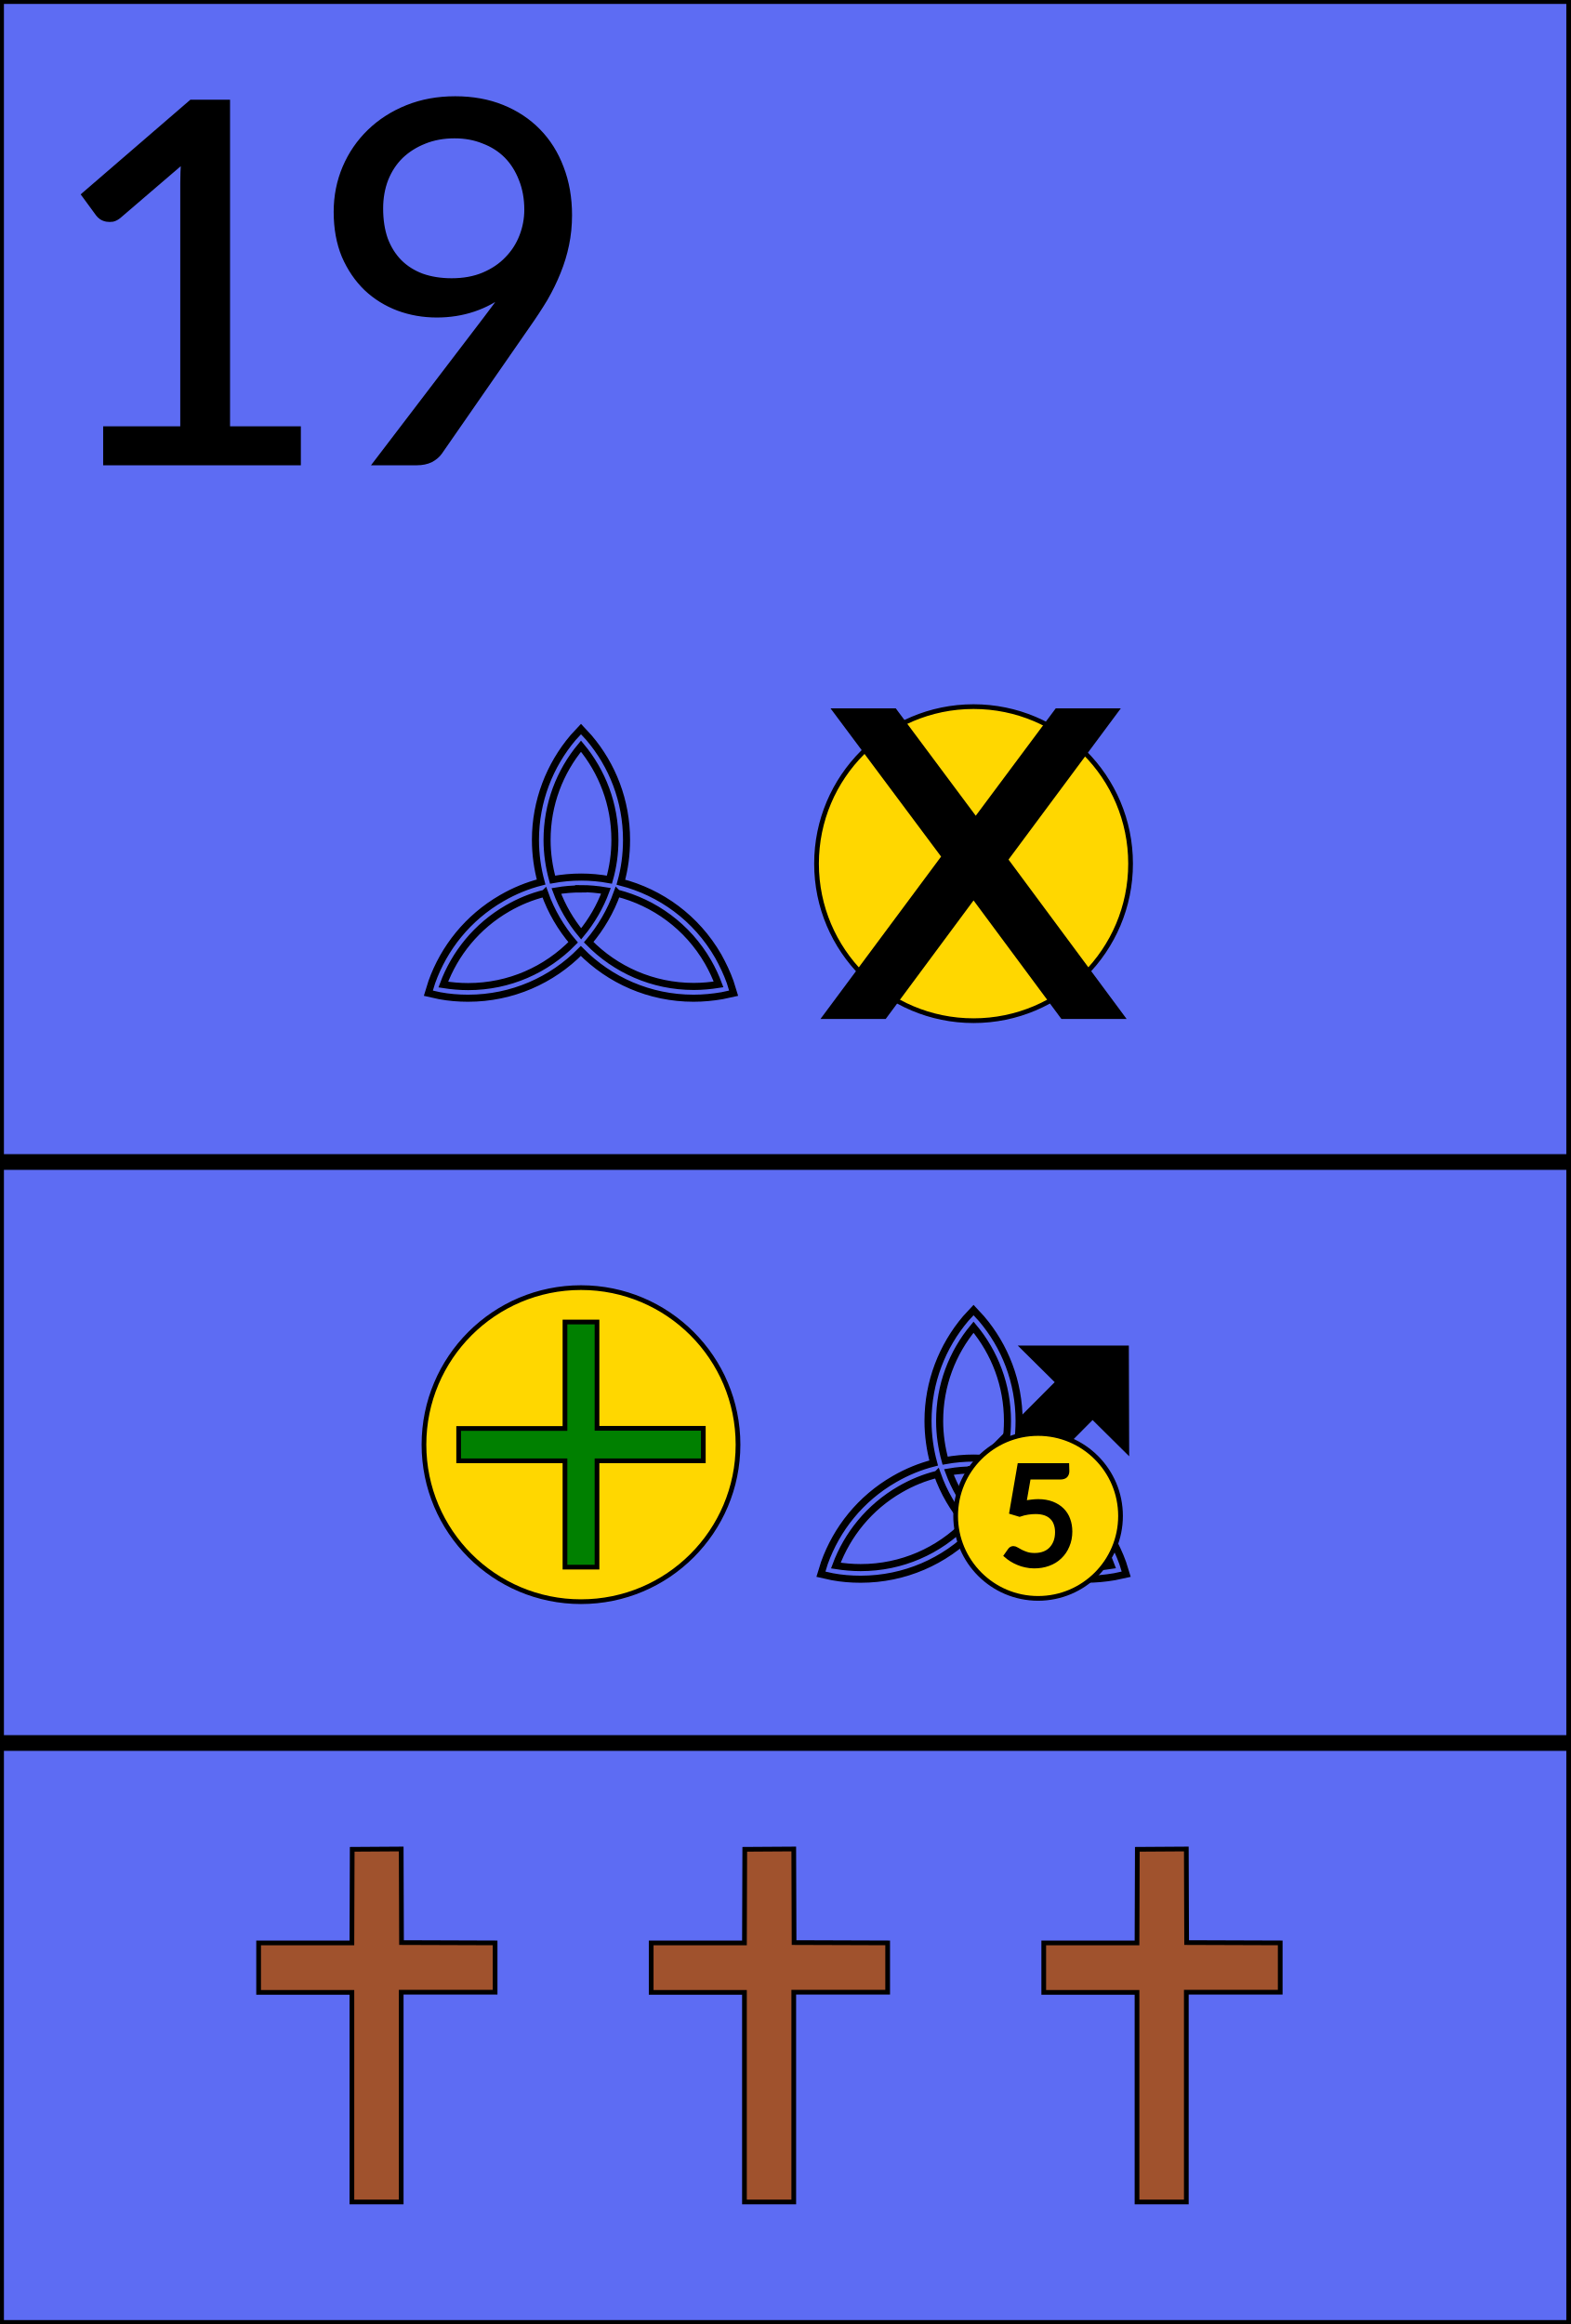
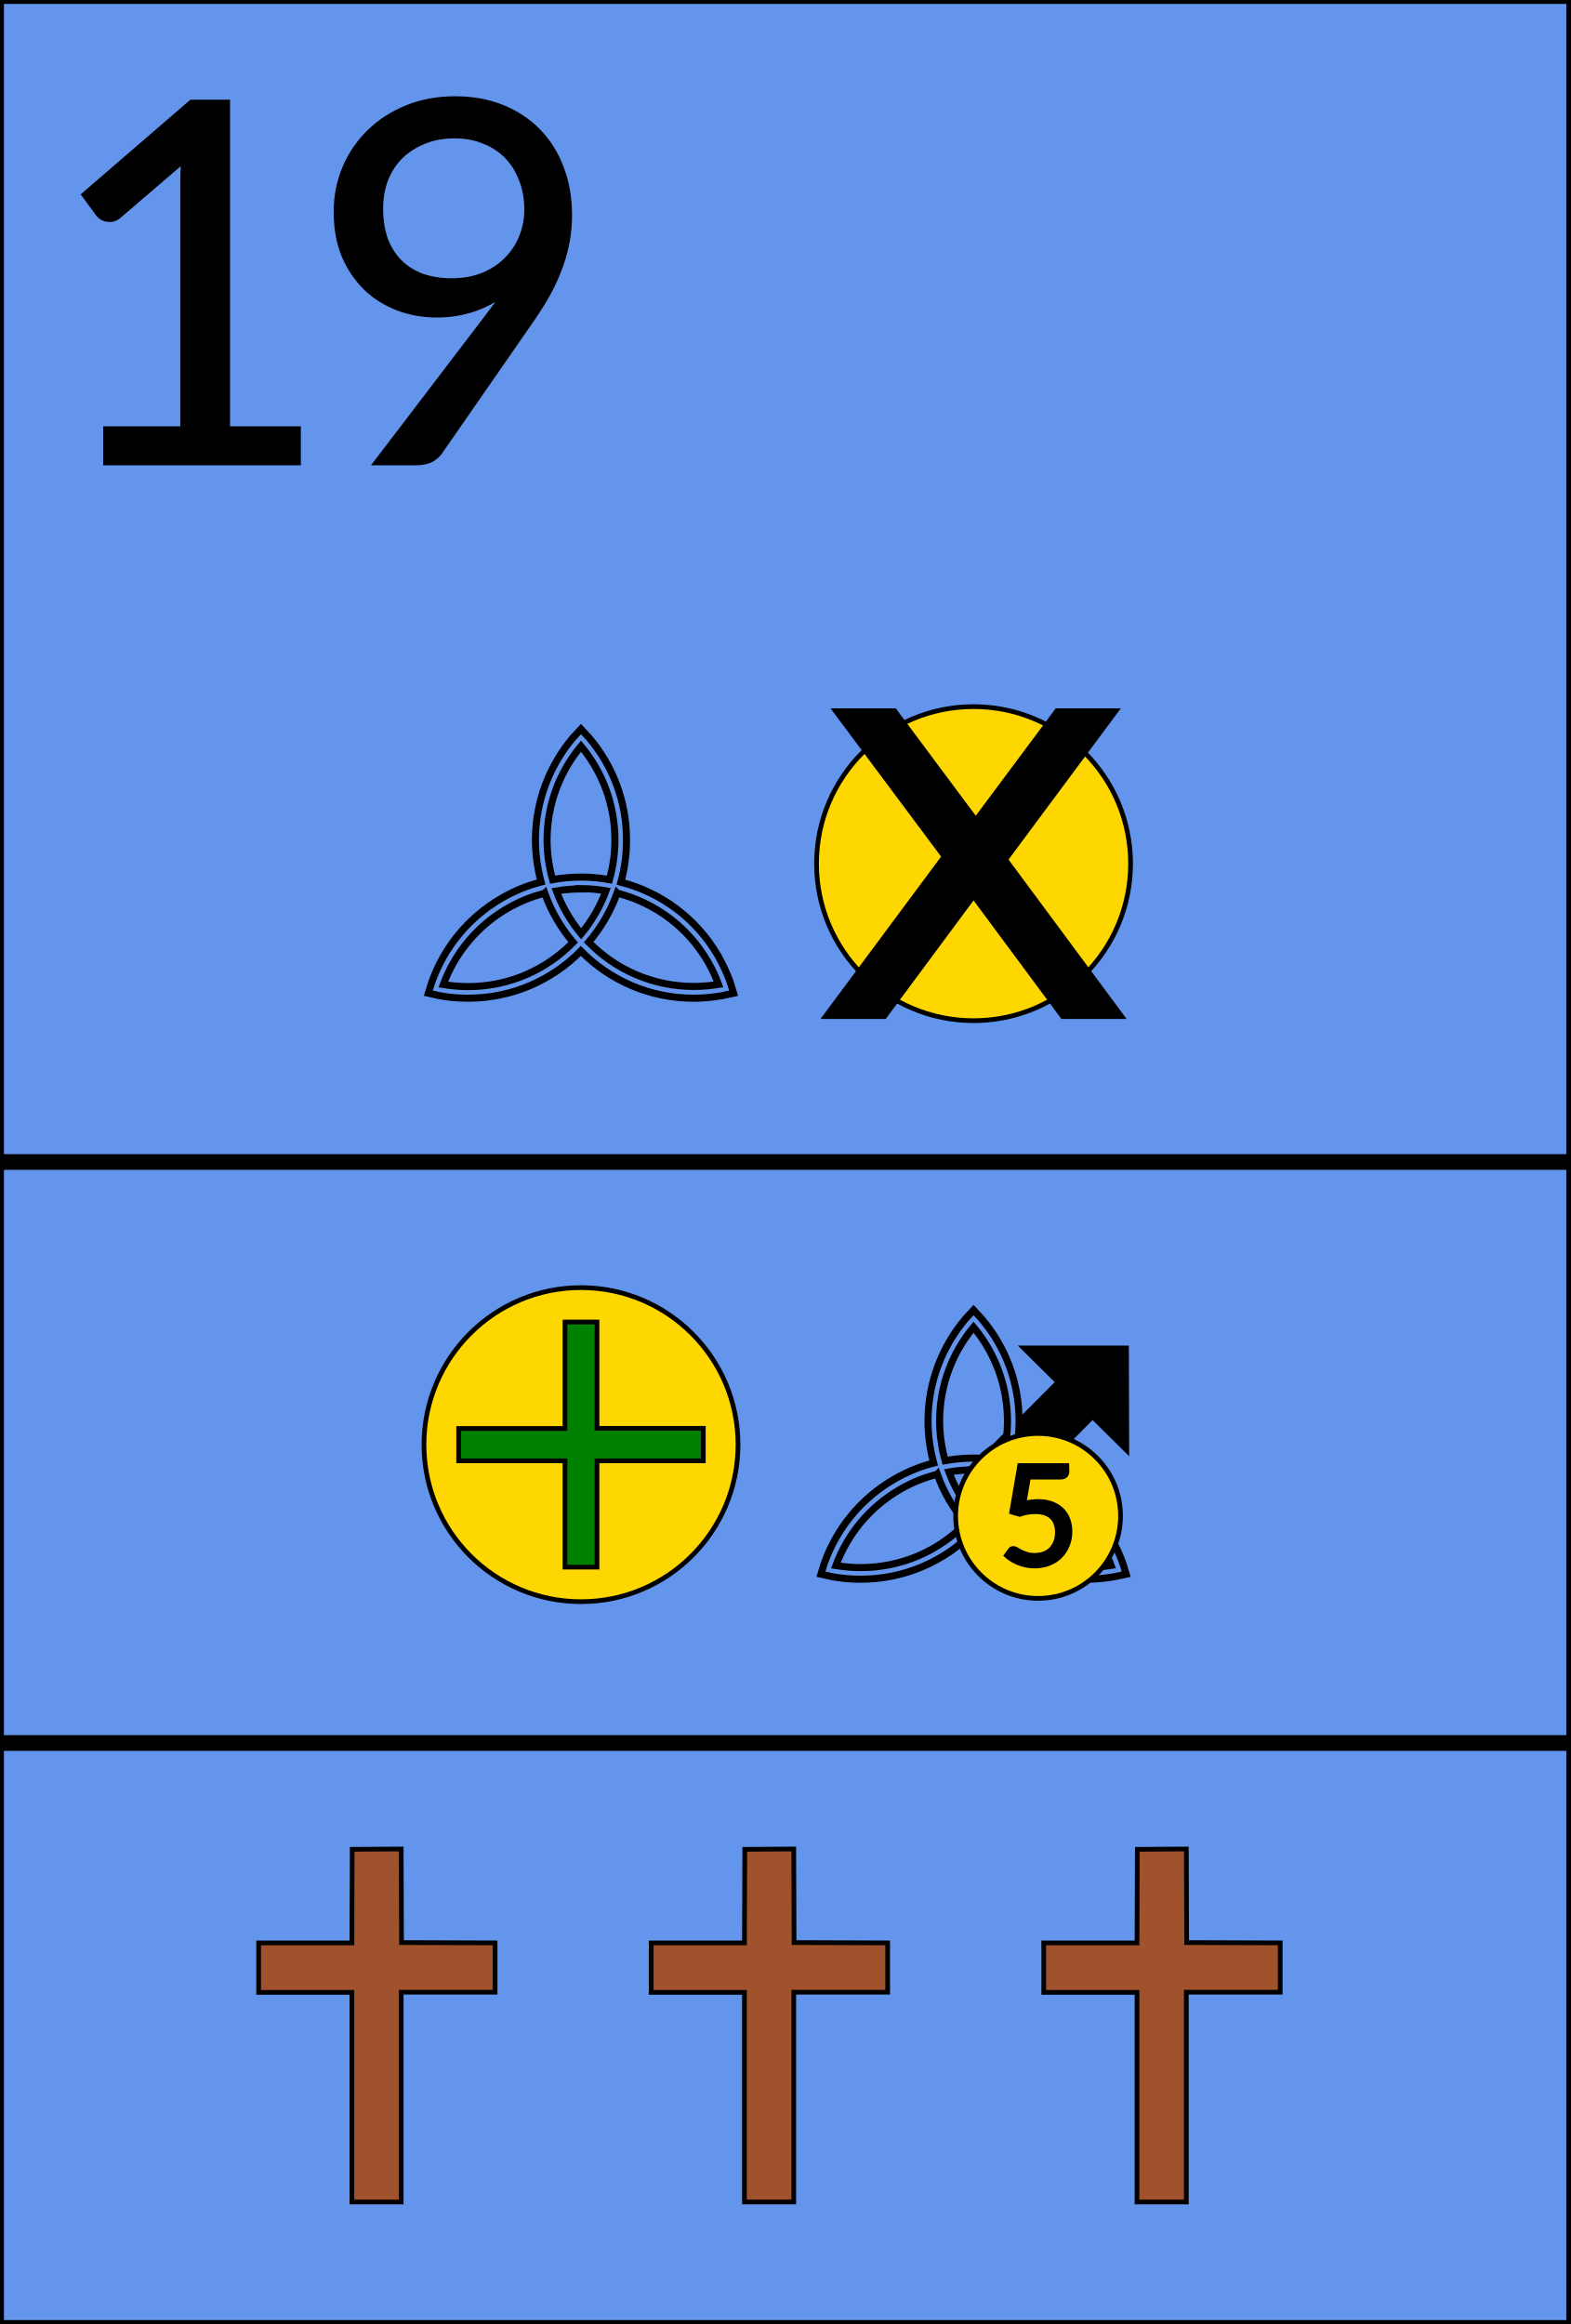
<svg xmlns="http://www.w3.org/2000/svg" height="148" width="100" viewbox="0 0 100 148">
-   <rect x="0" y="0" height="148" width="100" style="fill:#5d6cf3;stroke:#000000;stroke-width:0.5px" />
+   <rect x="0" y="0" height="148" width="100" style="fill:#6495ed;stroke:#000000;stroke-width:0.5px" />
  <line x1="0" y1="74" x2="100" y2="74" style="stroke:#000000;stroke-width:1px" />
  <line x1="0" y1="111" x2="100" y2="111" style="stroke:#000000;stroke-width:1px" />
  <g transform="translate(2,2)">
    <path d="m 4.72,25.30 H 9.63 V 9.66 q 0,-0.67 0.05,-1.42 L 5.60,11.74 Q 5.39,11.92 5.18,11.97 4.98,12.00 4.80,11.97 4.62,11.94 4.46,11.84 4.32,11.74 4.24,11.63 L 3.34,10.40 10.18,4.50 h 2.32 V 25.30 h 4.51 v 2.18 H 4.72 Z" style="fill:#000000;stroke:#000000;stroke-width:0.3px" />
  </g>
  <g transform="translate(19,2)">
    <path d="m 11.90,18.34 q 0.35,-0.46 0.66,-0.88 0.30,-0.42 0.58,-0.83 -0.88,0.70 -1.98,1.07 -1.10,0.37 -2.34,0.37 -1.30,0 -2.46,-0.43 Q 5.20,17.20 4.32,16.37 3.44,15.52 2.91,14.30 2.40,13.07 2.40,11.49 q 0,-1.50 0.56,-2.82 0.56,-1.31 1.57,-2.29 1.01,-0.98 2.40,-1.54 1.39,-0.56 3.06,-0.56 1.65,0 2.99,0.54 1.34,0.54 2.30,1.52 0.96,0.98 1.47,2.34 Q 17.28,10.05 17.28,11.70 q 0,0.99 -0.19,1.89 -0.18,0.88 -0.53,1.74 -0.34,0.85 -0.83,1.70 -0.50,0.83 -1.12,1.71 L 9.02,26.80 q -0.21,0.30 -0.59,0.50 -0.38,0.18 -0.88,0.18 H 4.93 Z m 2.64,-6.98 q 0,-1.07 -0.35,-1.94 -0.34,-0.88 -0.94,-1.49 -0.61,-0.61 -1.46,-0.93 -0.83,-0.34 -1.84,-0.34 -1.06,0 -1.92,0.35 -0.86,0.34 -1.49,0.94 -0.62,0.61 -0.96,1.46 Q 5.25,10.27 5.25,11.28 q 0,1.09 0.30,1.95 0.32,0.85 0.90,1.44 0.59,0.59 1.42,0.90 0.85,0.30 1.89,0.30 1.15,0 2.03,-0.37 0.90,-0.38 1.50,-1.01 0.61,-0.62 0.93,-1.44 0.32,-0.82 0.32,-1.70 z" style="fill:#000000;stroke:#000000;stroke-width:0.3px" />
  </g>
  <g transform="translate(27,43)">
-     <path d="m 10.0,4.52 c 1.35,1.62 2.16,3.70 2.16,5.97 0,0.88 -0.12,1.72 -0.35,2.53 -1.19,-0.22 -2.41,-0.22 -3.62,0 -0.22,-0.80 -0.35,-1.65 -0.35,-2.53 0,-2.27 0.81,-4.35 2.16,-5.97 z m -0.02,9.07 c 0.54,0 1.08,0.05 1.61,0.14 -0.37,1.0 -0.91,1.93 -1.58,2.74 -0.67,-0.81 -1.21,-1.73 -1.58,-2.73 0.52,-0.09 1.04,-0.13 1.56,-0.13 z m -2.29,0.29 c 0.41,1.16 1.03,2.21 1.81,3.13 -1.70,1.74 -4.06,2.82 -6.69,2.82 -0.54,0 -1.07,-0.05 -1.58,-0.13 0.73,-1.97 2.13,-3.72 4.09,-4.85 0.76,-0.44 1.55,-0.76 2.36,-0.96 z m 4.62,0 c 2.35,0.60 4.47,2.11 5.78,4.38 0.27,0.47 0.49,0.95 0.67,1.43 -0.51,0.08 -1.04,0.13 -1.58,0.13 -2.62,0 -4.99,-1.08 -6.69,-2.82 0.78,-0.92 1.40,-1.98 1.81,-3.13 z m 7.41,6.37 -0.22,-0.71 c -0.20,-0.56 -0.46,-1.11 -0.76,-1.65 -1.40,-2.43 -3.67,-4.06 -6.20,-4.71 0.24,-0.86 0.36,-1.76 0.36,-2.69 0,-2.49 -0.90,-4.76 -2.40,-6.52 L 10.0,3.43 9.50,3.97 C 8.01,5.73 7.10,8.01 7.10,10.49 c 0,0.93 0.13,1.83 0.36,2.68 -0.86,0.22 -1.70,0.56 -2.51,1.03 -2.15,1.24 -3.67,3.16 -4.45,5.34 l -0.22,0.71 0.72,0.16 c 0.59,0.11 1.19,0.16 1.81,0.16 2.81,0 5.35,-1.15 7.18,-3.01 1.83,1.86 4.37,3.01 7.18,3.01 0.62,0 1.22,-0.06 1.81,-0.16 z" style="fill:#5d6cf3;stroke:#000000;stroke-width:0.45px" />
+     <path d="m 10.0,4.52 c 1.35,1.62 2.16,3.70 2.16,5.97 0,0.88 -0.12,1.72 -0.35,2.53 -1.19,-0.22 -2.41,-0.22 -3.62,0 -0.22,-0.80 -0.35,-1.65 -0.35,-2.53 0,-2.27 0.81,-4.35 2.16,-5.97 z m -0.02,9.07 c 0.54,0 1.08,0.05 1.61,0.14 -0.37,1.0 -0.91,1.93 -1.58,2.74 -0.67,-0.81 -1.21,-1.73 -1.58,-2.73 0.52,-0.09 1.04,-0.13 1.56,-0.13 z m -2.29,0.29 c 0.41,1.16 1.03,2.21 1.81,3.13 -1.70,1.74 -4.06,2.82 -6.69,2.82 -0.54,0 -1.07,-0.05 -1.58,-0.13 0.73,-1.97 2.13,-3.72 4.09,-4.85 0.76,-0.44 1.55,-0.76 2.36,-0.96 z m 4.62,0 c 2.35,0.60 4.47,2.11 5.78,4.38 0.27,0.47 0.49,0.95 0.67,1.43 -0.51,0.08 -1.04,0.13 -1.58,0.13 -2.62,0 -4.99,-1.08 -6.69,-2.82 0.78,-0.92 1.40,-1.98 1.81,-3.13 z m 7.41,6.37 -0.22,-0.71 c -0.20,-0.56 -0.46,-1.11 -0.76,-1.65 -1.40,-2.43 -3.67,-4.06 -6.20,-4.71 0.24,-0.86 0.36,-1.76 0.36,-2.69 0,-2.49 -0.90,-4.76 -2.40,-6.52 L 10.0,3.43 9.50,3.97 C 8.01,5.73 7.10,8.01 7.10,10.49 c 0,0.93 0.13,1.83 0.36,2.68 -0.86,0.22 -1.70,0.56 -2.51,1.03 -2.15,1.24 -3.67,3.16 -4.45,5.34 l -0.22,0.71 0.72,0.16 c 0.59,0.11 1.19,0.16 1.81,0.16 2.81,0 5.35,-1.15 7.18,-3.01 1.83,1.86 4.37,3.01 7.18,3.01 0.62,0 1.22,-0.06 1.81,-0.16 z" style="fill:#6495ed;stroke:#000000;stroke-width:0.45px" />
  </g>
  <g transform="translate(52,43)">
    <circle cx="10" cy="12" r="10" style="fill:#ffd700;stroke:#000000;stroke-width:0.3px" />
    <path d="M 19.08,2.26 12.04,11.74 19.45,21.74 H 15.67 L 10.0,14.09 4.33,21.74 H 0.55 L 8.12,11.55 1.19,2.26 h 3.78 l 5.17,6.94 5.17,-6.94 z" style="fill:#000000;stroke:#000000;stroke-width:0.3px" />
  </g>
  <g transform="translate(27,80)">
    <circle cx="10" cy="12" r="10" style="fill:#ffd700;stroke:#000000;stroke-width:0.3px" />
    <path d="m 11.02,4.19 v 6.77 h 6.77 v 2.07 h -6.77 v 6.77 H 8.98 V 13.03 H 2.21 V 10.97 H 8.98 V 4.19 z" style="fill:#008000;stroke:#000000;stroke-width:0.3px" />
  </g>
  <g transform="translate(52,80)">
    <path d="m 12.65,10.76 2.73,-2.74 -1.10,-1.09 -1.10,-1.09 3.28,0 3.28,0 0.01,3.27 0.01,3.27 -1.09,-1.08 -1.09,-1.08 -2.72,2.74 -2.72,2.74 -0.63,-0.62 c -0.35,-0.34 -0.84,-0.83 -1.10,-1.08 L 9.92,13.51 z" style="fill:#000000;stroke:#000000;stroke-width:0.3px" />
-     <path d="m 10.0,4.52 c 1.35,1.62 2.16,3.70 2.16,5.97 0,0.88 -0.12,1.72 -0.35,2.53 -1.19,-0.22 -2.41,-0.22 -3.62,0 -0.22,-0.80 -0.35,-1.65 -0.35,-2.53 0,-2.27 0.81,-4.35 2.16,-5.97 z m -0.02,9.07 c 0.54,0 1.08,0.05 1.61,0.14 -0.37,1.0 -0.91,1.93 -1.58,2.74 -0.67,-0.81 -1.21,-1.73 -1.58,-2.73 0.52,-0.09 1.04,-0.13 1.56,-0.13 z m -2.29,0.29 c 0.41,1.16 1.03,2.21 1.81,3.13 -1.70,1.74 -4.06,2.82 -6.69,2.82 -0.54,0 -1.07,-0.05 -1.58,-0.13 0.73,-1.97 2.13,-3.72 4.09,-4.85 0.76,-0.44 1.55,-0.76 2.36,-0.96 z m 4.62,0 c 2.35,0.60 4.47,2.11 5.78,4.38 0.27,0.47 0.49,0.95 0.67,1.43 -0.51,0.08 -1.04,0.13 -1.58,0.13 -2.62,0 -4.99,-1.08 -6.69,-2.82 0.78,-0.92 1.40,-1.98 1.81,-3.13 z m 7.41,6.37 -0.22,-0.71 c -0.20,-0.56 -0.46,-1.11 -0.76,-1.65 -1.40,-2.43 -3.67,-4.06 -6.20,-4.71 0.24,-0.86 0.36,-1.76 0.36,-2.69 0,-2.49 -0.90,-4.76 -2.40,-6.52 L 10.0,3.43 9.50,3.97 C 8.01,5.73 7.10,8.01 7.10,10.49 c 0,0.93 0.13,1.83 0.36,2.68 -0.86,0.22 -1.70,0.56 -2.51,1.03 -2.15,1.24 -3.67,3.16 -4.45,5.34 l -0.22,0.71 0.72,0.16 c 0.59,0.11 1.19,0.16 1.81,0.16 2.81,0 5.35,-1.15 7.18,-3.01 1.83,1.86 4.37,3.01 7.18,3.01 0.62,0 1.22,-0.06 1.81,-0.16 z" style="fill:#5d6cf3;stroke:#000000;stroke-width:0.45px" />
+     <path d="m 10.0,4.52 c 1.35,1.62 2.16,3.70 2.16,5.97 0,0.88 -0.12,1.72 -0.35,2.53 -1.19,-0.22 -2.41,-0.22 -3.62,0 -0.22,-0.80 -0.35,-1.65 -0.35,-2.53 0,-2.27 0.81,-4.35 2.16,-5.97 z m -0.02,9.07 c 0.54,0 1.08,0.05 1.61,0.14 -0.37,1.0 -0.91,1.93 -1.58,2.74 -0.67,-0.81 -1.21,-1.73 -1.58,-2.73 0.52,-0.09 1.04,-0.13 1.56,-0.13 z m -2.29,0.29 c 0.41,1.16 1.03,2.21 1.81,3.13 -1.70,1.74 -4.06,2.82 -6.69,2.82 -0.54,0 -1.07,-0.05 -1.58,-0.13 0.73,-1.97 2.13,-3.72 4.09,-4.85 0.76,-0.44 1.55,-0.76 2.36,-0.96 z m 4.62,0 c 2.35,0.60 4.47,2.11 5.78,4.38 0.27,0.47 0.49,0.95 0.67,1.43 -0.51,0.08 -1.04,0.13 -1.58,0.13 -2.62,0 -4.99,-1.08 -6.69,-2.82 0.78,-0.92 1.40,-1.98 1.81,-3.13 z m 7.41,6.37 -0.22,-0.71 c -0.20,-0.56 -0.46,-1.11 -0.76,-1.65 -1.40,-2.43 -3.67,-4.06 -6.20,-4.71 0.24,-0.86 0.36,-1.76 0.36,-2.69 0,-2.49 -0.90,-4.76 -2.40,-6.52 L 10.0,3.43 9.50,3.97 C 8.01,5.73 7.10,8.01 7.10,10.49 c 0,0.93 0.13,1.83 0.36,2.68 -0.86,0.22 -1.70,0.56 -2.51,1.03 -2.15,1.24 -3.67,3.16 -4.45,5.34 l -0.22,0.71 0.72,0.16 c 0.59,0.11 1.19,0.16 1.81,0.16 2.81,0 5.35,-1.15 7.18,-3.01 1.83,1.86 4.37,3.01 7.18,3.01 0.62,0 1.22,-0.06 1.81,-0.16 z" style="fill:#6495ed;stroke:#000000;stroke-width:0.45px" />
    <circle cx="14.11" cy="16.54" r="5.25" style="fill:#ffd700;stroke:#000000;stroke-width:0.3px" />
    <path d="m 15.95,13.69 q 0,0.17 -0.10,0.28 -0.10,0.10 -0.35,0.10 H 13.50 l -0.29,1.66 q 0.25,-0.06 0.47,-0.08 0.23,-0.03 0.44,-0.03 0.49,0 0.88,0.15 0.38,0.15 0.63,0.40 0.26,0.26 0.38,0.60 0.13,0.35 0.13,0.76 0,0.50 -0.18,0.91 -0.17,0.41 -0.48,0.70 -0.30,0.29 -0.72,0.44 -0.41,0.15 -0.90,0.15 -0.28,0 -0.54,-0.06 -0.25,-0.05 -0.48,-0.15 -0.22,-0.09 -0.41,-0.21 -0.19,-0.12 -0.34,-0.25 l 0.24,-0.34 q 0.08,-0.11 0.21,-0.11 0.09,0 0.20,0.07 0.11,0.07 0.27,0.15 0.16,0.08 0.37,0.15 0.22,0.07 0.51,0.07 0.33,0 0.60,-0.10 0.27,-0.10 0.46,-0.30 0.19,-0.20 0.29,-0.47 0.10,-0.27 0.10,-0.61 0,-0.30 -0.09,-0.54 -0.08,-0.24 -0.26,-0.41 -0.17,-0.17 -0.43,-0.26 -0.26,-0.09 -0.61,-0.09 -0.24,0 -0.50,0.04 -0.26,0.04 -0.52,0.13 l -0.50,-0.15 0.51,-2.96 h 3.00 z" style="fill:#000000;stroke:#000000;stroke-width:0.3px" />
  </g>
  <g transform="translate(14,117)">
    <path d="M 8.41,16.56 V 9.88 H 5.44 2.47 V 8.30 6.73 h 2.97 2.97 l 0.01,-2.98 0.01,-2.98 1.56,-0.01 1.56,-0.01 0.01,2.98 0.01,2.98 2.98,0.01 2.98,0.01 v 1.57 1.57 h -2.99 -2.99 v 6.68 6.68 H 9.98 8.41 Z" style="fill:#a0522d;stroke:#000000;stroke-width:0.3px" />
  </g>
  <g transform="translate(39,117)">
    <path d="M 8.41,16.56 V 9.88 H 5.44 2.47 V 8.30 6.73 h 2.97 2.97 l 0.01,-2.98 0.01,-2.98 1.56,-0.01 1.56,-0.01 0.01,2.98 0.01,2.98 2.98,0.01 2.98,0.01 v 1.57 1.57 h -2.99 -2.99 v 6.68 6.68 H 9.98 8.41 Z" style="fill:#a0522d;stroke:#000000;stroke-width:0.3px" />
  </g>
  <g transform="translate(64,117)">
    <path d="M 8.41,16.56 V 9.88 H 5.44 2.47 V 8.30 6.73 h 2.97 2.97 l 0.01,-2.98 0.01,-2.98 1.56,-0.01 1.56,-0.01 0.01,2.98 0.01,2.98 2.98,0.01 2.98,0.01 v 1.57 1.57 h -2.99 -2.99 v 6.68 6.68 H 9.98 8.41 Z" style="fill:#a0522d;stroke:#000000;stroke-width:0.3px" />
  </g>
</svg>
